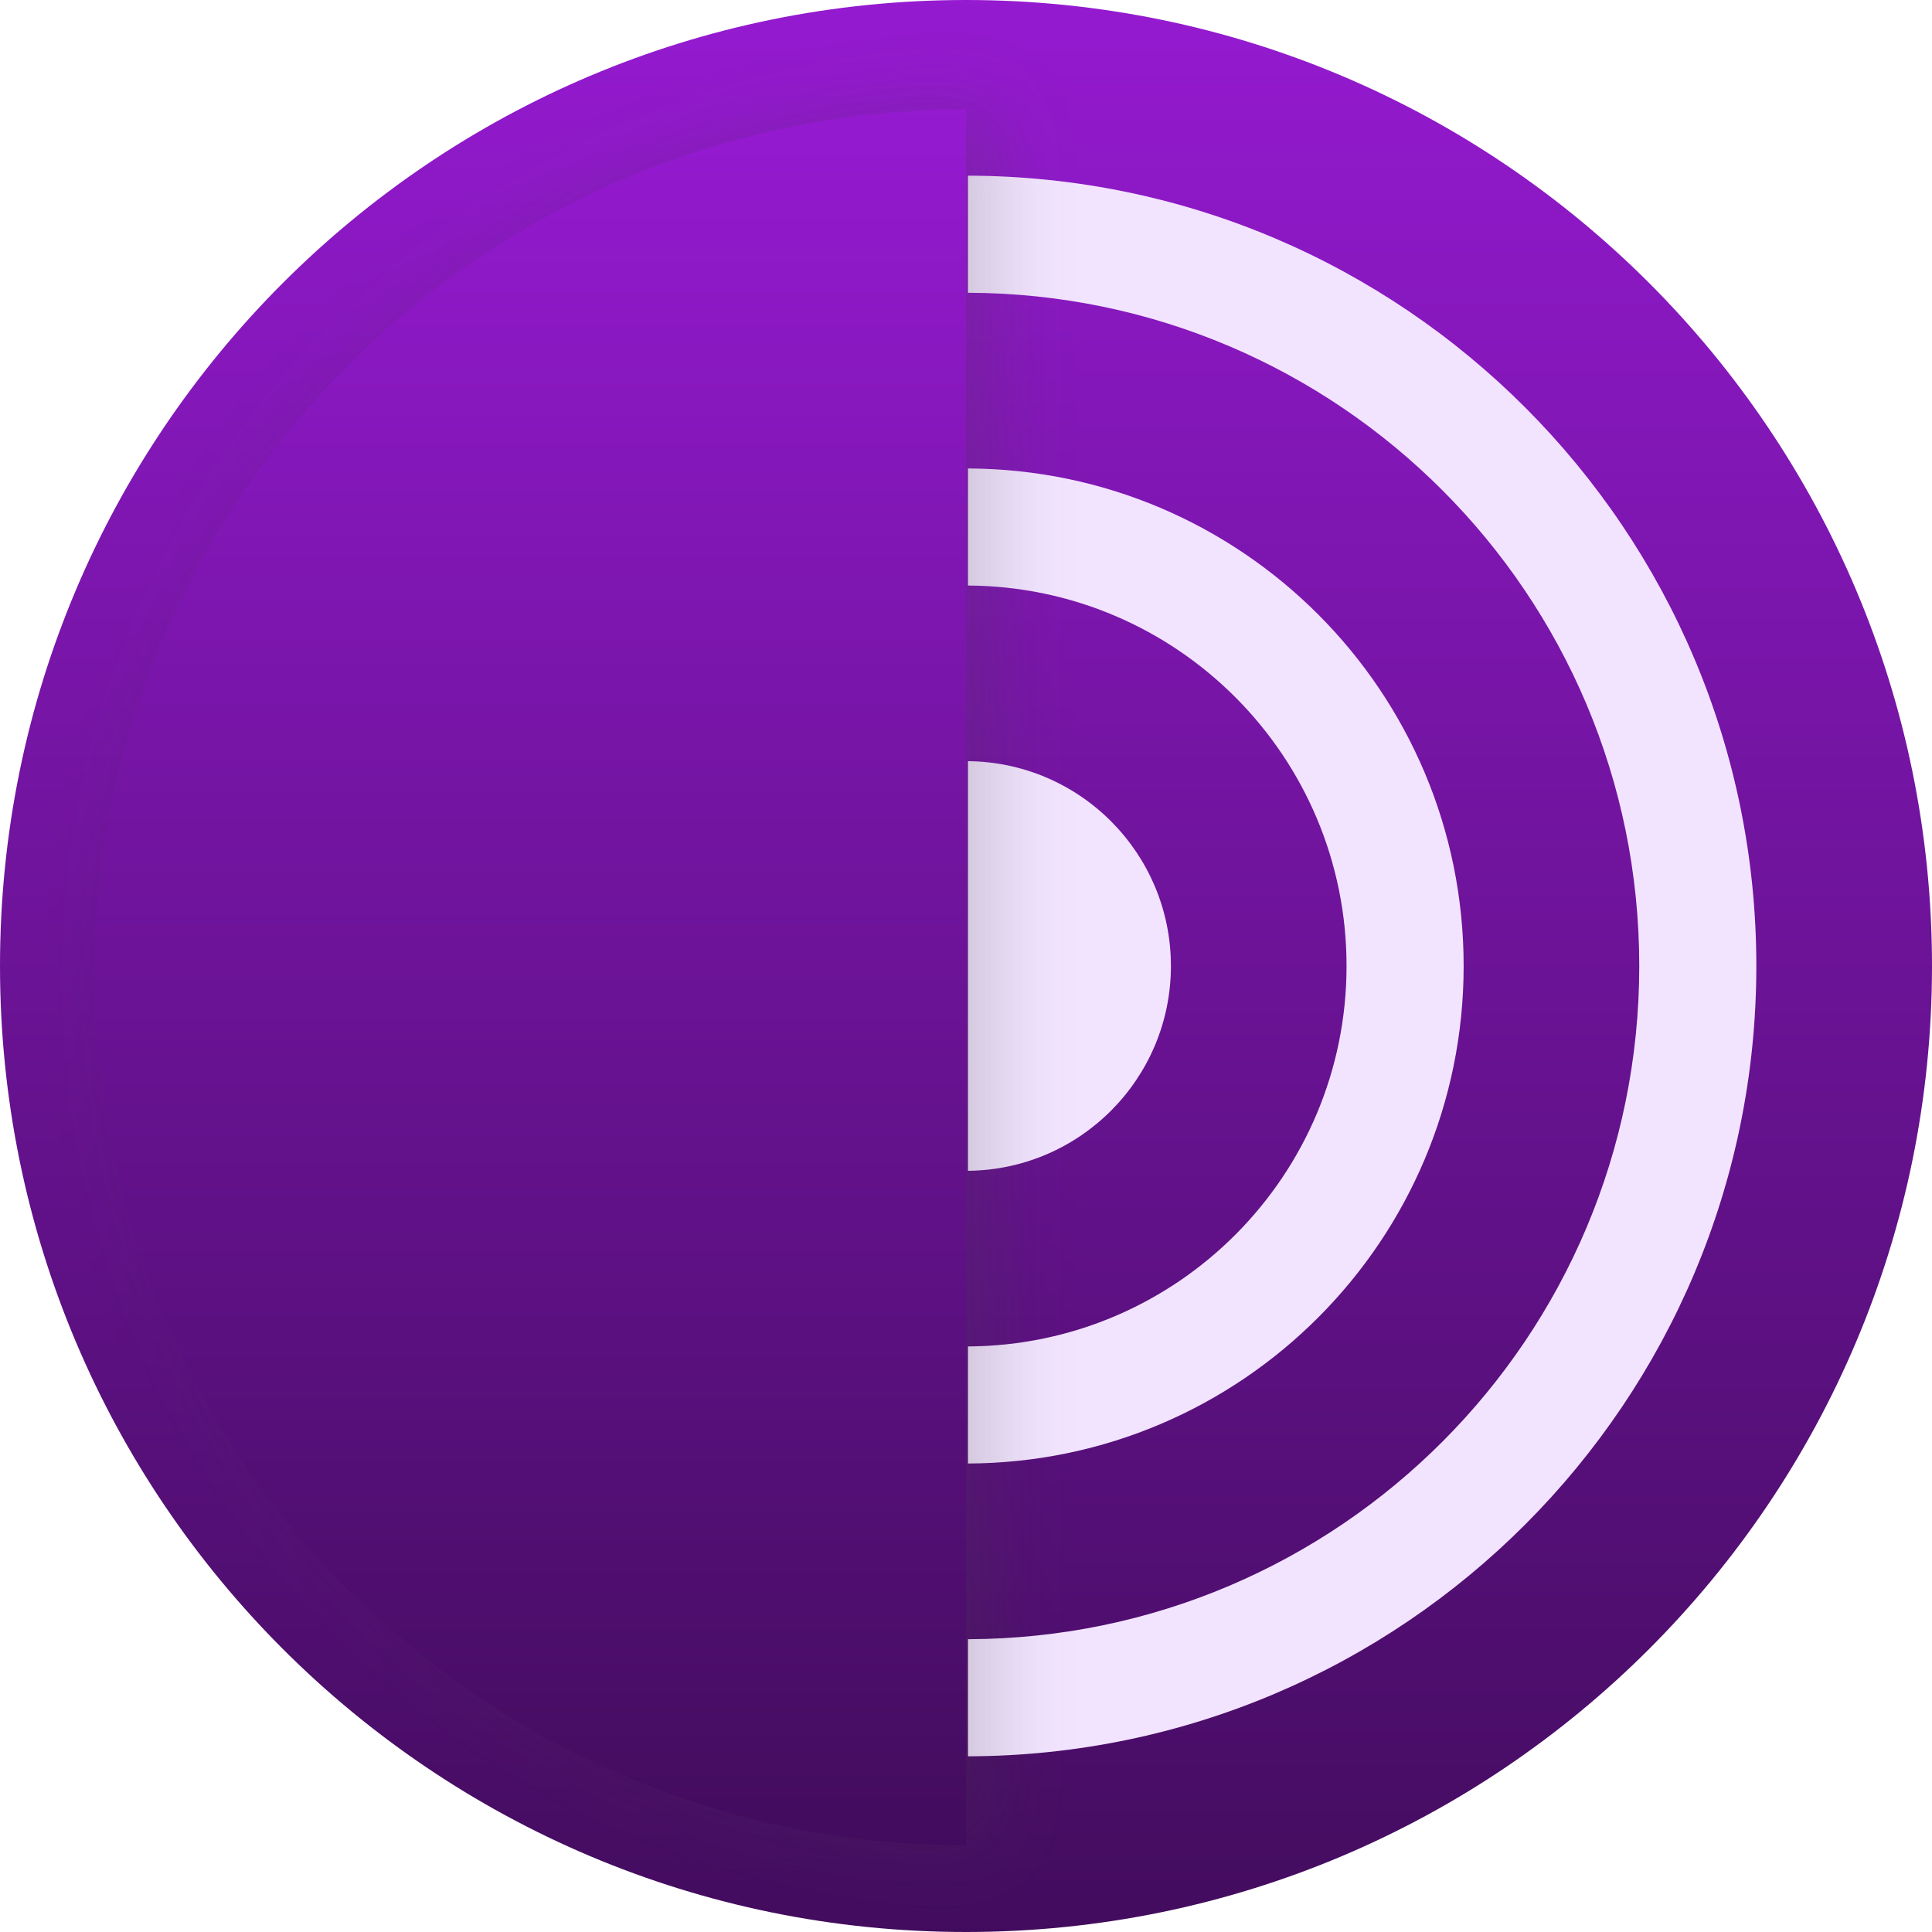
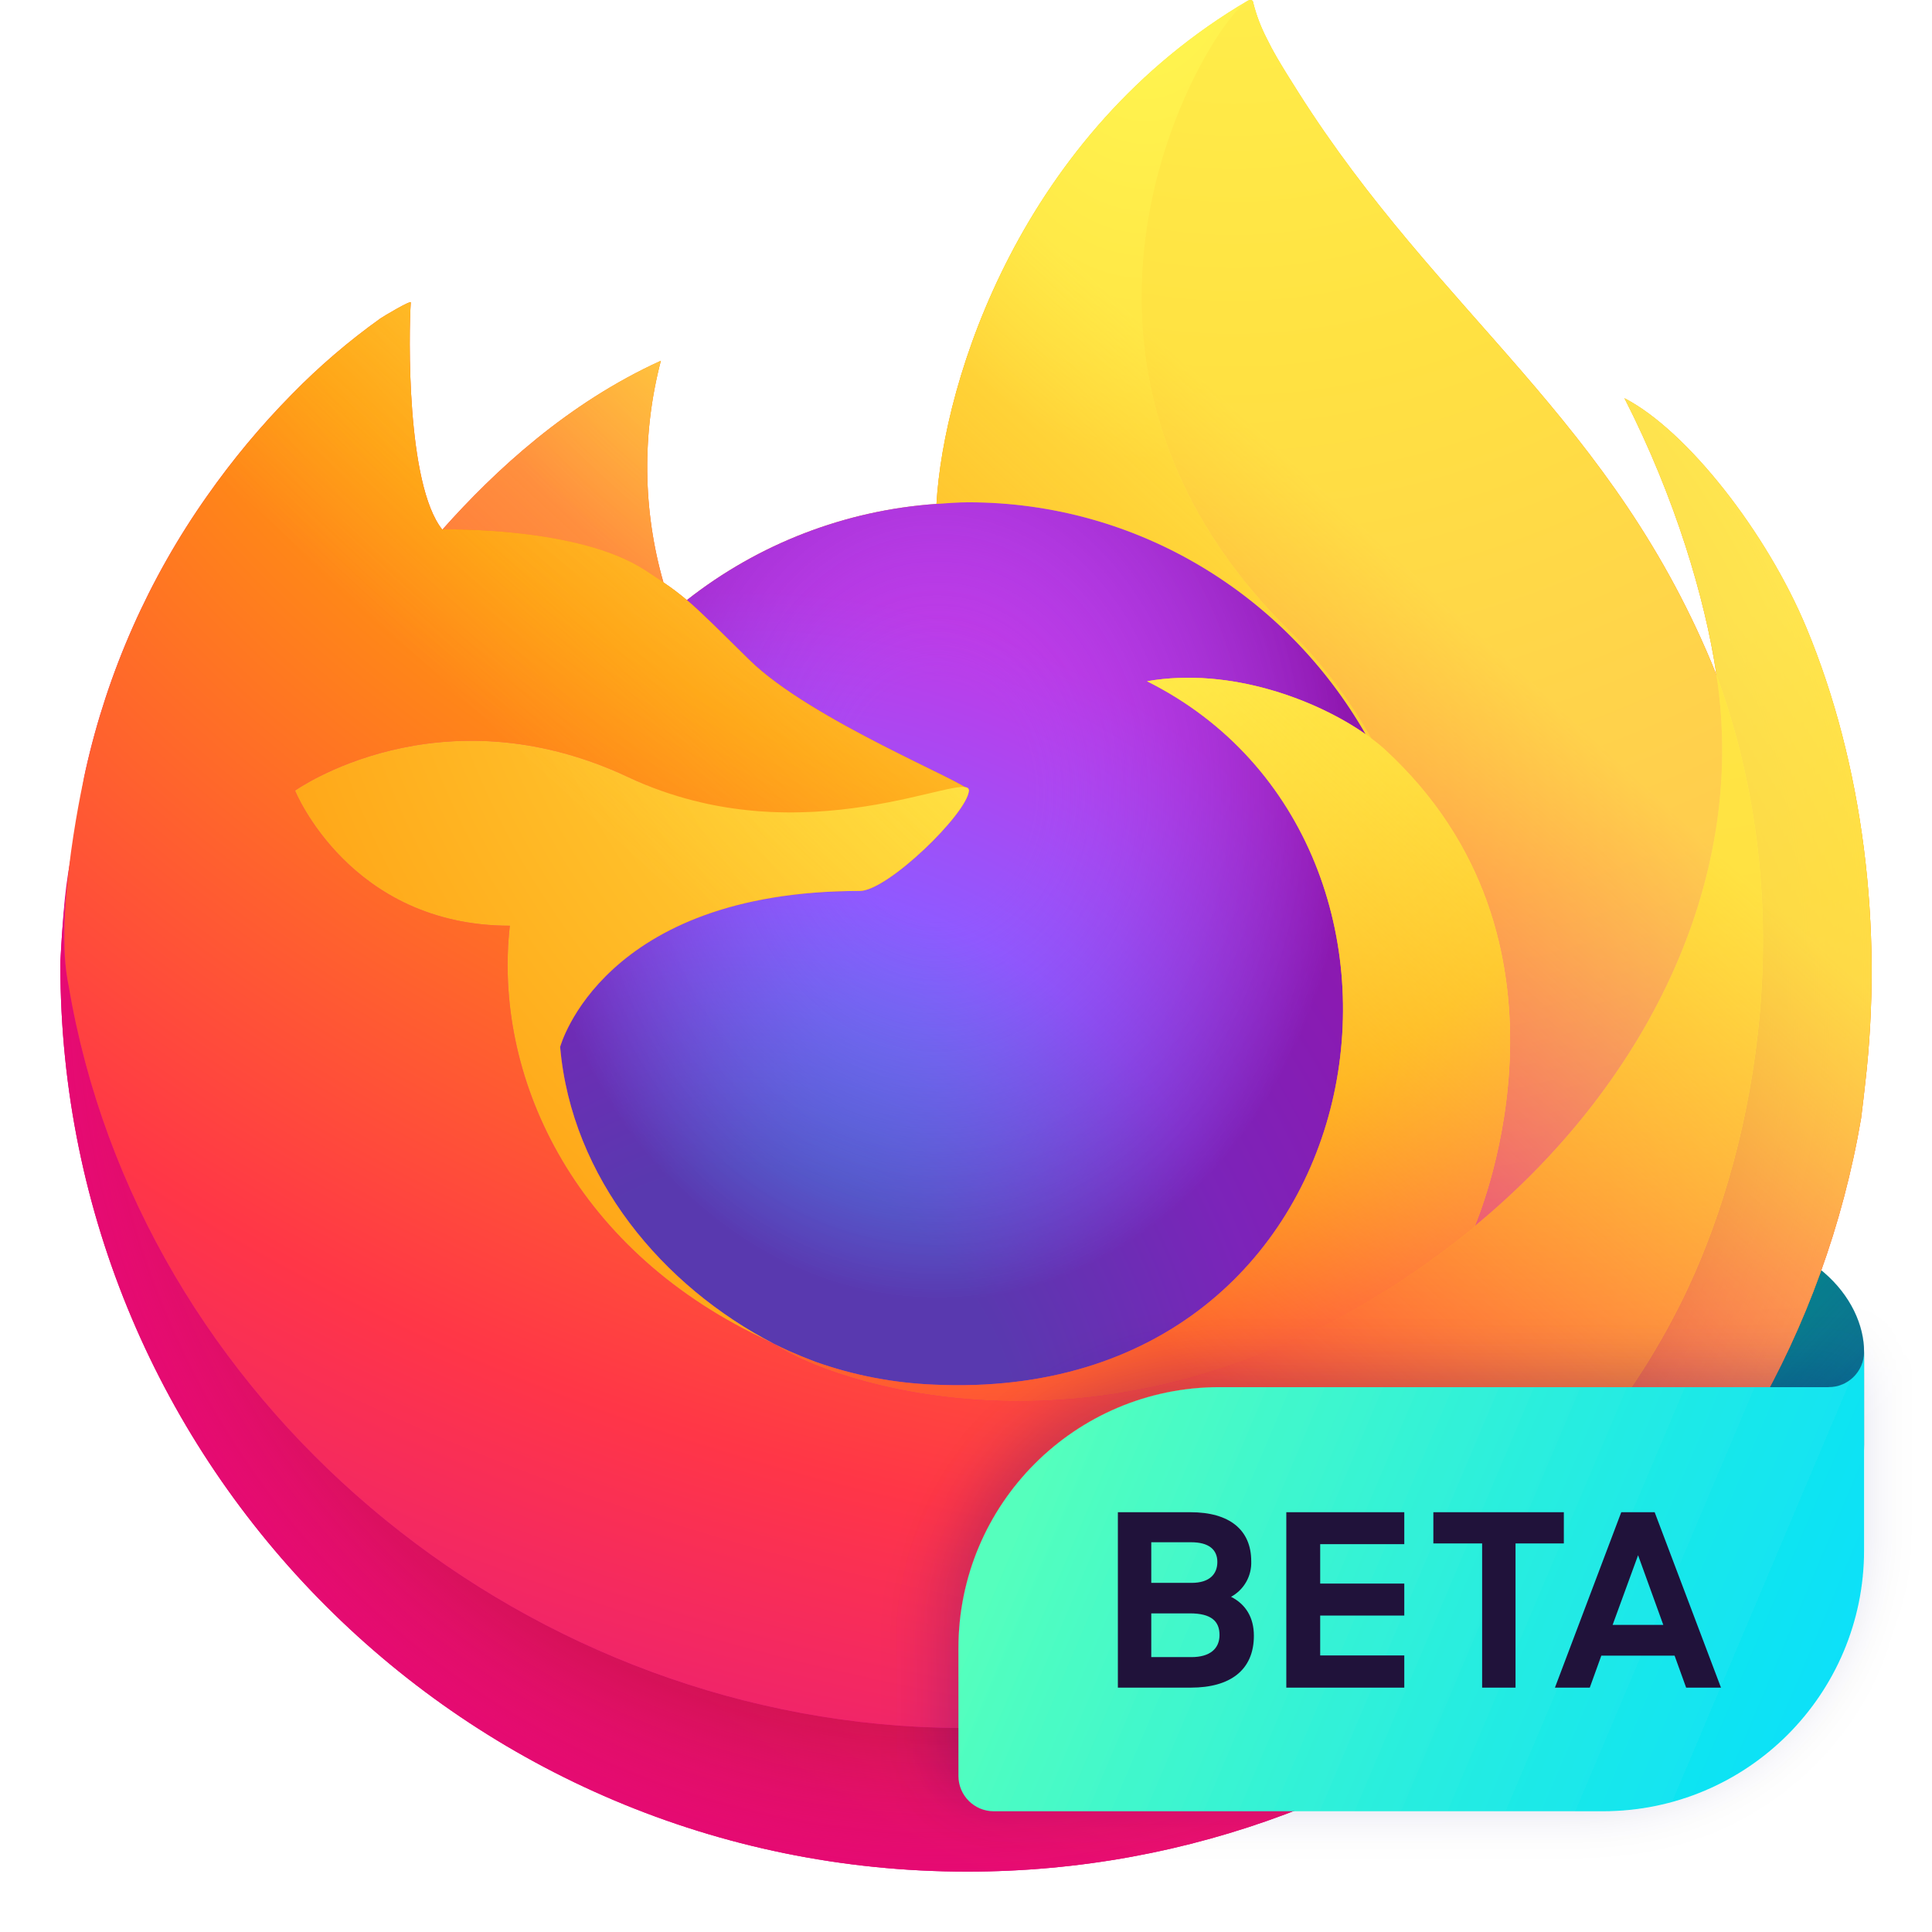
- <svg xmlns="http://www.w3.org/2000/svg" xmlns:xlink="http://www.w3.org/1999/xlink" width="512px" height="512px" viewBox="0 0 512 512" version="1.1">
+ <svg xmlns="http://www.w3.org/2000/svg" width="512" height="512">
  <defs>
-     <linearGradient x1="50%" y1="100%" x2="50%" y2="0%" id="linearGradient-1">
-       <stop stop-color="#420C5D" offset="0%" />
-       <stop stop-color="#951AD1" offset="100%" />
+     <radialGradient id="c" cx="87.4%" cy="-12.9%" r="128%" gradientTransform="matrix(.8 0 0 1 .178 .129)">
+       <stop offset=".13" stop-color="#ffbd4f" />
+       <stop offset=".28" stop-color="#ff980e" />
+       <stop offset=".47" stop-color="#ff3750" />
+       <stop offset=".78" stop-color="#eb0878" />
+       <stop offset=".86" stop-color="#e50080" />
+     </radialGradient>
+     <radialGradient id="d" cx="49%" cy="40%" r="128%" gradientTransform="matrix(.82 0 0 1 .088 0)">
+       <stop offset=".3" stop-color="#960e18" />
+       <stop offset=".35" stop-color="#b11927" stop-opacity=".74" />
+       <stop offset=".43" stop-color="#db293d" stop-opacity=".34" />
+       <stop offset=".5" stop-color="#f5334b" stop-opacity=".09" />
+       <stop offset=".53" stop-color="#ff3750" stop-opacity="0" />
+     </radialGradient>
+     <radialGradient id="e" cx="48%" cy="-12%" r="140%">
+       <stop offset=".13" stop-color="#fff44f" />
+       <stop offset=".53" stop-color="#ff980e" />
+     </radialGradient>
+     <radialGradient id="f" cx="22.76%" cy="110.11%" r="100%">
+       <stop offset=".35" stop-color="#3a8ee6" />
+       <stop offset=".67" stop-color="#9059ff" />
+       <stop offset="1" stop-color="#c139e6" />
+     </radialGradient>
+     <radialGradient id="g" cx="52%" cy="33%" r="59%" gradientTransform="scale(.9 1)">
+       <stop offset=".21" stop-color="#9059ff" stop-opacity="0" />
+       <stop offset=".97" stop-color="#6e008b" stop-opacity=".6" />
+     </radialGradient>
+     <radialGradient id="h" cx="210%" cy="-100%" r="290%">
+       <stop offset=".1" stop-color="#ffe226" />
+       <stop offset=".79" stop-color="#ff7139" />
+     </radialGradient>
+     <radialGradient id="i" cx="84%" cy="-41%" r="180%">
+       <stop offset=".11" stop-color="#fff44f" />
+       <stop offset=".46" stop-color="#ff980e" />
+       <stop offset=".72" stop-color="#ff3647" />
+       <stop offset=".9" stop-color="#e31587" />
+     </radialGradient>
+     <radialGradient id="j" cx="16.1%" cy="-18.6%" r="348.8%" gradientTransform="matrix(.10453 .46743 -.99452 .04913 -.046 -.255)">
+       <stop offset="0" stop-color="#fff44f" />
+       <stop offset=".3" stop-color="#ff980e" />
+       <stop offset=".57" stop-color="#ff3647" />
+       <stop offset=".74" stop-color="#e31587" />
+     </radialGradient>
+     <radialGradient id="k" cx="18.9%" cy="-42.5%" r="238.4%">
+       <stop offset=".14" stop-color="#fff44f" />
+       <stop offset=".48" stop-color="#ff980e" />
+       <stop offset=".66" stop-color="#ff3647" />
+       <stop offset=".9" stop-color="#e31587" />
+     </radialGradient>
+     <radialGradient id="l" cx="159.3%" cy="-44.72%" r="313.1%">
+       <stop offset=".09" stop-color="#fff44f" />
+       <stop offset=".63" stop-color="#ff980e" />
+     </radialGradient>
+     <linearGradient id="b" x1="87.25%" y1="15.5%" x2="9.4%" y2="93.1%">
+       <stop offset=".05" stop-color="#fff44f" />
+       <stop offset=".37" stop-color="#ff980e" />
+       <stop offset=".53" stop-color="#ff3647" />
+       <stop offset=".7" stop-color="#e31587" />
    </linearGradient>
-     <path d="M25,29 C152.578,29 256,131.975 256,259 C256,386.025 152.578,489 25,489 L25,29 Z" id="path-2" />
-     <filter x="-18.2%" y="-7.4%" width="129.4%" height="114.8%" filterUnits="objectBoundingBox" id="filter-3">
-       <feOffset dx="-8" dy="0" in="SourceAlpha" result="shadowOffsetOuter1" />
-       <feGaussianBlur stdDeviation="10" in="shadowOffsetOuter1" result="shadowBlurOuter1" />
-       <feColorMatrix values="0 0 0 0 0.251   0 0 0 0 0.251   0 0 0 0 0.251  0 0 0 0.2 0" type="matrix" in="shadowBlurOuter1" />
+     <linearGradient id="m" x1="80%" y1="14%" x2="18%" y2="84%">
+       <stop offset=".17" stop-color="#fff44f" stop-opacity=".8" />
+       <stop offset=".6" stop-color="#fff44f" stop-opacity="0" />
+     </linearGradient>
+     <linearGradient id="a" x1="446.053" y1="434.456" x2="385.267" y2="376.907" gradientUnits="userSpaceOnUse">
+       <stop offset="0" stop-color="#054096" stop-opacity=".5" />
+       <stop offset=".054" stop-color="#0f3d9c" stop-opacity=".441" />
+       <stop offset=".261" stop-color="#2f35b1" stop-opacity=".249" />
+       <stop offset=".466" stop-color="#462fbf" stop-opacity=".111" />
+       <stop offset=".669" stop-color="#542bc8" stop-opacity=".028" />
+       <stop offset=".864" stop-color="#592acb" stop-opacity="0" />
+     </linearGradient>
+     <linearGradient id="n" x1="280.371" y1="377.927" x2="499.809" y2="470.777" gradientUnits="userSpaceOnUse">
+       <stop offset=".001" stop-color="#54ffbd" />
+       <stop offset="1" stop-color="#0df" />
+     </linearGradient>
+     <filter id="o" x="-1" y="-1" width="300%" height="300%">
+       <feOffset result="offOut" in="SourceGraphic" dx="-4" dy="-4" />
+       <feColorMatrix result="matrixOut" in="offOut" values=".01 0 0 0 0 0 0 0 0 0 0 .2 0 0 0 0 0 0 .2 0" />
+       <feGaussianBlur result="blurOut" in="matrixOut" stdDeviation="8" />
+       <feBlend in="SourceGraphic" in2="blurOut" />
    </filter>
  </defs>
-   <g id="Assets" stroke="none" stroke-width="1" fill="none" fill-rule="evenodd">
-     <g id="icon_512x512">
-       <g id="Group">
-         <g id="tb_icon/Stable">
-           <g id="Stable">
-             <circle id="background" fill="#F2E4FF" fill-rule="nonzero" cx="256" cy="256" r="246" />
-             <path d="M256.525,465.44 L256.525,434.407 C354.826,434.123 434.421,354.365 434.421,255.993 C434.421,157.628 354.826,77.87 256.525,77.586 L256.525,46.553 C371.964,46.844 465.447,140.49 465.447,255.993 C465.447,371.503 371.964,465.156 256.525,465.44 Z M256.525,356.82 C311.97,356.529 356.849,311.516 356.849,255.993 C356.849,200.477 311.97,155.464 256.525,155.173 L256.525,124.147 C329.115,124.43 387.882,183.339 387.882,255.993 C387.882,328.654 329.115,387.562 256.525,387.846 L256.525,356.82 Z M256.525,201.719 C286.267,202.003 310.303,226.18 310.303,255.993 C310.303,285.812 286.267,309.99 256.525,310.274 L256.525,201.719 Z M0,255.993 C0,397.384 114.609,512 256,512 C397.384,512 512,397.384 512,255.993 C512,114.609 397.384,0 256,0 C114.609,0 0,114.609 0,255.993 Z" id="center" fill="url(#linearGradient-1)" />
-             <g id="half" transform="translate(140.5, 259) scale(-1, 1) translate(-140.5, -259) ">
-               <use fill="black" fill-opacity="1" filter="url(#filter-3)" xlink:href="#path-2" />
-               <use fill="url(#linearGradient-1)" fill-rule="evenodd" xlink:href="#path-2" />
-             </g>
-           </g>
-         </g>
-       </g>
-     </g>
-   </g>
+   <path d="M450.683 326.634h-175.61a9.366 9.366 0 00-9.366 9.366v28.1a74.926 74.926 0 0074.927 74.926h97.171A56.2 56.2 0 00494 382.829v-24.585c0-14.044-14.049-31.61-43.317-31.61z" fill="#008787" />
+   <path d="M450.683 326.634h-175.61a9.366 9.366 0 00-9.366 9.366v28.1a74.926 74.926 0 0074.927 74.926h97.171A56.2 56.2 0 00494 382.829v-24.585c0-14.044-14.049-31.61-43.317-31.61z" fill="url(#a)" opacity=".9" />
+   <path d="M478.711 166.353c-10.445-25.124-31.6-52.248-48.212-60.821 13.52 26.505 21.345 53.093 24.335 72.936 0 .039.015.136.047.4C427.706 111.135 381.627 83.823 344 24.355c-1.9-3.007-3.805-6.022-5.661-9.2a73.716 73.716 0 01-2.646-4.972A43.7 43.7 0 01332.1.677a.626.626 0 00-.546-.644.818.818 0 00-.451 0c-.034.012-.084.051-.12.065-.053.021-.12.069-.176.1.027-.036.083-.117.1-.136-60.37 35.356-80.85 100.761-82.732 133.484a120.249 120.249 0 00-66.142 25.488 71.355 71.355 0 00-6.225-4.7 111.338 111.338 0 01-.674-58.732c-24.688 11.241-43.89 29.01-57.85 44.7h-.111c-9.527-12.067-8.855-51.873-8.312-60.184-.114-.515-7.107 3.63-8.023 4.255a175.073 175.073 0 00-23.486 20.12 210.478 210.478 0 00-22.442 26.913c0 .012-.007.026-.011.038 0-.013.007-.026.011-.038a202.838 202.838 0 00-32.247 72.805c-.115.521-.212 1.061-.324 1.586-.452 2.116-2.08 12.7-2.365 15-.022.177-.032.347-.053.524a229.066 229.066 0 00-3.9 33.157c0 .41-.025.816-.025 1.227C16 388.418 123.6 496 256.324 496c118.865 0 217.56-86.288 236.882-199.63.407-3.076.733-6.168 1.092-9.271 4.777-41.21-.53-84.525-15.587-120.746zM201.716 354.447c1.124.537 2.18 1.124 3.334 1.639.048.033.114.07.163.1a126.191 126.191 0 01-3.497-1.739zm55.053-144.93zm198.131-30.59l-.032-.233c.012.085.027.174.04.259z" fill="url(#b)" />
+   <path d="M478.711 166.353c-10.445-25.124-31.6-52.248-48.212-60.821 13.52 26.505 21.345 53.093 24.335 72.936 0-.058.011.048.036.226.012.085.027.174.04.259 22.675 61.47 10.322 123.978-7.479 162.175-27.539 59.1-94.215 119.67-198.576 116.716C136.1 454.651 36.766 370.988 18.223 261.41c-3.379-17.28 0-26.054 1.7-40.084-2.071 10.816-2.86 13.94-3.9 33.157 0 .41-.025.816-.025 1.227C16 388.418 123.6 496 256.324 496c118.865 0 217.56-86.288 236.882-199.63.407-3.076.733-6.168 1.092-9.271 4.777-41.21-.53-84.525-15.587-120.746z" fill="url(#c)" />
+   <path d="M478.711 166.353c-10.445-25.124-31.6-52.248-48.212-60.821 13.52 26.505 21.345 53.093 24.335 72.936 0-.058.011.048.036.226.012.085.027.174.04.259 22.675 61.47 10.322 123.978-7.479 162.175-27.539 59.1-94.215 119.67-198.576 116.716C136.1 454.651 36.766 370.988 18.223 261.41c-3.379-17.28 0-26.054 1.7-40.084-2.071 10.816-2.86 13.94-3.9 33.157 0 .41-.025.816-.025 1.227C16 388.418 123.6 496 256.324 496c118.865 0 217.56-86.288 236.882-199.63.407-3.076.733-6.168 1.092-9.271 4.777-41.21-.53-84.525-15.587-120.746z" fill="url(#d)" />
+   <path d="M361.922 194.6c.524.368 1 .734 1.493 1.1a130.706 130.706 0 00-22.31-29.112C266.4 91.892 321.516 4.626 330.811.194c.027-.036.083-.117.1-.136-60.37 35.356-80.85 100.761-82.732 133.484 2.8-.194 5.592-.429 8.442-.429 45.051 0 84.289 24.77 105.301 61.487z" fill="url(#e)" />
+   <path d="M256.772 209.514c-.393 5.978-21.514 26.593-28.9 26.593-68.339 0-79.432 41.335-79.432 41.335 3.027 34.81 27.261 63.475 56.611 78.643 1.339.692 2.694 1.317 4.05 1.935a132.768 132.768 0 007.059 2.886 106.743 106.743 0 0031.271 6.031c119.78 5.618 142.986-143.194 56.545-186.408 22.137-3.85 45.115 5.053 57.947 14.067-21.012-36.714-60.25-61.484-105.3-61.484-2.85 0-5.641.235-8.442.429a120.249 120.249 0 00-66.142 25.488c3.664 3.1 7.8 7.244 16.514 15.828 16.302 16.067 58.13 32.705 58.219 34.657z" fill="url(#f)" />
+   <path d="M256.772 209.514c-.393 5.978-21.514 26.593-28.9 26.593-68.339 0-79.432 41.335-79.432 41.335 3.027 34.81 27.261 63.475 56.611 78.643 1.339.692 2.694 1.317 4.05 1.935a132.768 132.768 0 007.059 2.886 106.743 106.743 0 0031.271 6.031c119.78 5.618 142.986-143.194 56.545-186.408 22.137-3.85 45.115 5.053 57.947 14.067-21.012-36.714-60.25-61.484-105.3-61.484-2.85 0-5.641.235-8.442.429a120.249 120.249 0 00-66.142 25.488c3.664 3.1 7.8 7.244 16.514 15.828 16.302 16.067 58.13 32.705 58.219 34.657z" fill="url(#g)" />
+   <path d="M170.829 151.036a244.042 244.042 0 014.981 3.3 111.338 111.338 0 01-.674-58.732c-24.688 11.241-43.89 29.01-57.85 44.7 1.155-.033 36.014-.66 53.543 10.732z" fill="url(#h)" />
+   <path d="M18.223 261.41C36.766 370.988 136.1 454.651 248.855 457.844c104.361 2.954 171.037-57.62 198.576-116.716 17.8-38.2 30.154-100.7 7.479-162.175l-.008-.026-.032-.233c-.025-.178-.04-.284-.036-.226 0 .039.015.136.047.4 8.524 55.661-19.79 109.584-64.051 146.044l-.133.313c-86.245 70.223-168.774 42.368-185.484 30.966a144.108 144.108 0 01-3.5-1.743c-50.282-24.029-71.054-69.838-66.6-109.124-42.457 0-56.934-35.809-56.934-35.809s38.119-27.179 88.358-3.541c46.53 21.893 90.228 3.543 90.233 3.541-.089-1.952-41.917-18.59-58.223-34.656-8.713-8.584-12.85-12.723-16.514-15.828a71.355 71.355 0 00-6.225-4.7 282.929 282.929 0 00-4.981-3.3c-17.528-11.392-52.388-10.765-53.543-10.735h-.111c-9.527-12.067-8.855-51.873-8.312-60.184-.114-.515-7.107 3.63-8.023 4.255a175.073 175.073 0 00-23.486 20.12 210.478 210.478 0 00-22.442 26.919c0 .012-.007.026-.011.038 0-.013.007-.026.011-.038a202.838 202.838 0 00-32.247 72.805c-.115.521-8.65 37.842-4.44 57.199z" fill="url(#i)" />
+   <path d="M341.105 166.587a130.706 130.706 0 0122.31 29.112c1.323.994 2.559 1.985 3.608 2.952 54.482 50.2 25.936 121.2 23.807 126.26 44.261-36.46 72.575-90.383 64.051-146.044C427.706 111.135 381.627 83.823 344 24.355c-1.9-3.007-3.805-6.022-5.661-9.2a73.716 73.716 0 01-2.646-4.972A43.7 43.7 0 01332.1.677a.626.626 0 00-.546-.644.818.818 0 00-.451 0c-.034.012-.084.051-.12.065-.053.021-.12.069-.176.1-9.291 4.428-64.407 91.694 10.298 166.389z" fill="url(#j)" />
+   <path d="M367.023 198.651c-1.049-.967-2.285-1.958-3.608-2.952-.489-.368-.969-.734-1.493-1.1-12.832-9.014-35.81-17.917-57.947-14.067 86.441 43.214 63.235 192.026-56.545 186.408a106.743 106.743 0 01-31.271-6.031 134.51 134.51 0 01-7.059-2.886c-1.356-.618-2.711-1.243-4.05-1.935.048.033.114.07.163.1 16.71 11.4 99.239 39.257 185.484-30.966l.133-.313c2.129-5.054 30.675-76.057-23.807-126.258z" fill="url(#k)" />
+   <path d="M148.439 277.443s11.093-41.335 79.432-41.335c7.388 0 28.509-20.615 28.9-26.593s-43.7 18.352-90.233-3.541c-50.239-23.638-88.358 3.541-88.358 3.541s14.477 35.809 56.934 35.809c-4.453 39.286 16.319 85.1 66.6 109.124 1.124.537 2.18 1.124 3.334 1.639-29.348-15.169-53.582-43.834-56.609-78.644z" fill="url(#l)" />
+   <path d="M478.711 166.353c-10.445-25.124-31.6-52.248-48.212-60.821 13.52 26.505 21.345 53.093 24.335 72.936 0 .039.015.136.047.4C427.706 111.135 381.627 83.823 344 24.355c-1.9-3.007-3.805-6.022-5.661-9.2a73.716 73.716 0 01-2.646-4.972A43.7 43.7 0 01332.1.677a.626.626 0 00-.546-.644.818.818 0 00-.451 0c-.034.012-.084.051-.12.065-.053.021-.12.069-.176.1.027-.036.083-.117.1-.136-60.37 35.356-80.85 100.761-82.732 133.484 2.8-.194 5.592-.429 8.442-.429 45.053 0 84.291 24.77 105.3 61.484-12.832-9.014-35.81-17.917-57.947-14.067 86.441 43.214 63.235 192.026-56.545 186.408a106.743 106.743 0 01-31.271-6.031 134.51 134.51 0 01-7.059-2.886c-1.356-.618-2.711-1.243-4.05-1.935.048.033.114.07.163.1a144.108 144.108 0 01-3.5-1.743c1.124.537 2.18 1.124 3.334 1.639-29.35-15.168-53.584-43.833-56.611-78.643 0 0 11.093-41.335 79.432-41.335 7.388 0 28.509-20.615 28.9-26.593-.089-1.952-41.917-18.59-58.223-34.656-8.713-8.584-12.85-12.723-16.514-15.828a71.355 71.355 0 00-6.225-4.7 111.338 111.338 0 01-.674-58.732c-24.688 11.241-43.89 29.01-57.85 44.7h-.111c-9.527-12.067-8.855-51.873-8.312-60.184-.114-.515-7.107 3.63-8.023 4.255a175.073 175.073 0 00-23.486 20.12 210.478 210.478 0 00-22.435 26.916c0 .012-.007.026-.011.038 0-.013.007-.026.011-.038a202.838 202.838 0 00-32.247 72.805c-.115.521-.212 1.061-.324 1.586-.452 2.116-2.486 12.853-2.77 15.156-.022.177.021-.176 0 0a279.565 279.565 0 00-3.544 33.53c0 .41-.025.816-.025 1.227C16 388.418 123.6 496 256.324 496c118.865 0 217.56-86.288 236.882-199.63.407-3.076.733-6.168 1.092-9.271 4.777-41.21-.53-84.525-15.587-120.746zm-23.841 12.341c.012.085.027.174.04.259l-.008-.026-.032-.233z" fill="url(#m)" />
+   <path d="M484.634 367.61H323.189A69.189 69.189 0 00254 436.8v33.835a9.366 9.366 0 009.366 9.365h161.445A69.189 69.189 0 00494 410.811v-52.567a9.366 9.366 0 01-9.366 9.366z" fill="url(#n)" filter="url(#o)" />
+   <path d="M326.241 423.168a10.264 10.264 0 005.349-9.424c0-8.342-5.795-12.991-16.11-12.991h-19.232v46.486h19.359c10.315 0 16.684-4.584 16.684-13.755 0-4.839-2.166-8.341-6.05-10.316zM305.1 408.713h10.57c4.713 0 6.941 1.975 6.941 5.223 0 3.183-2.038 5.539-6.813 5.539H305.1zm10.635 30.439H305.1v-11.59h10.253c5.667 0 7.833 2.1 7.833 5.731s-2.548 5.859-7.452 5.859zm25.15 8.087h31.265v-8.532h-22.287v-10.572h22.287v-8.469h-22.287v-10.444h22.287v-8.469h-31.266zm73.548-46.486h-34.58v8.278h12.928v38.208h8.851v-38.208h12.8zm24.069 0h-8.852l-17.576 46.486h9.234l3.056-8.469h19.422l3.058 8.469h9.233zm-11.144 29.866l6.75-18.467 6.686 18.467z" fill="#20123a" />
</svg>
